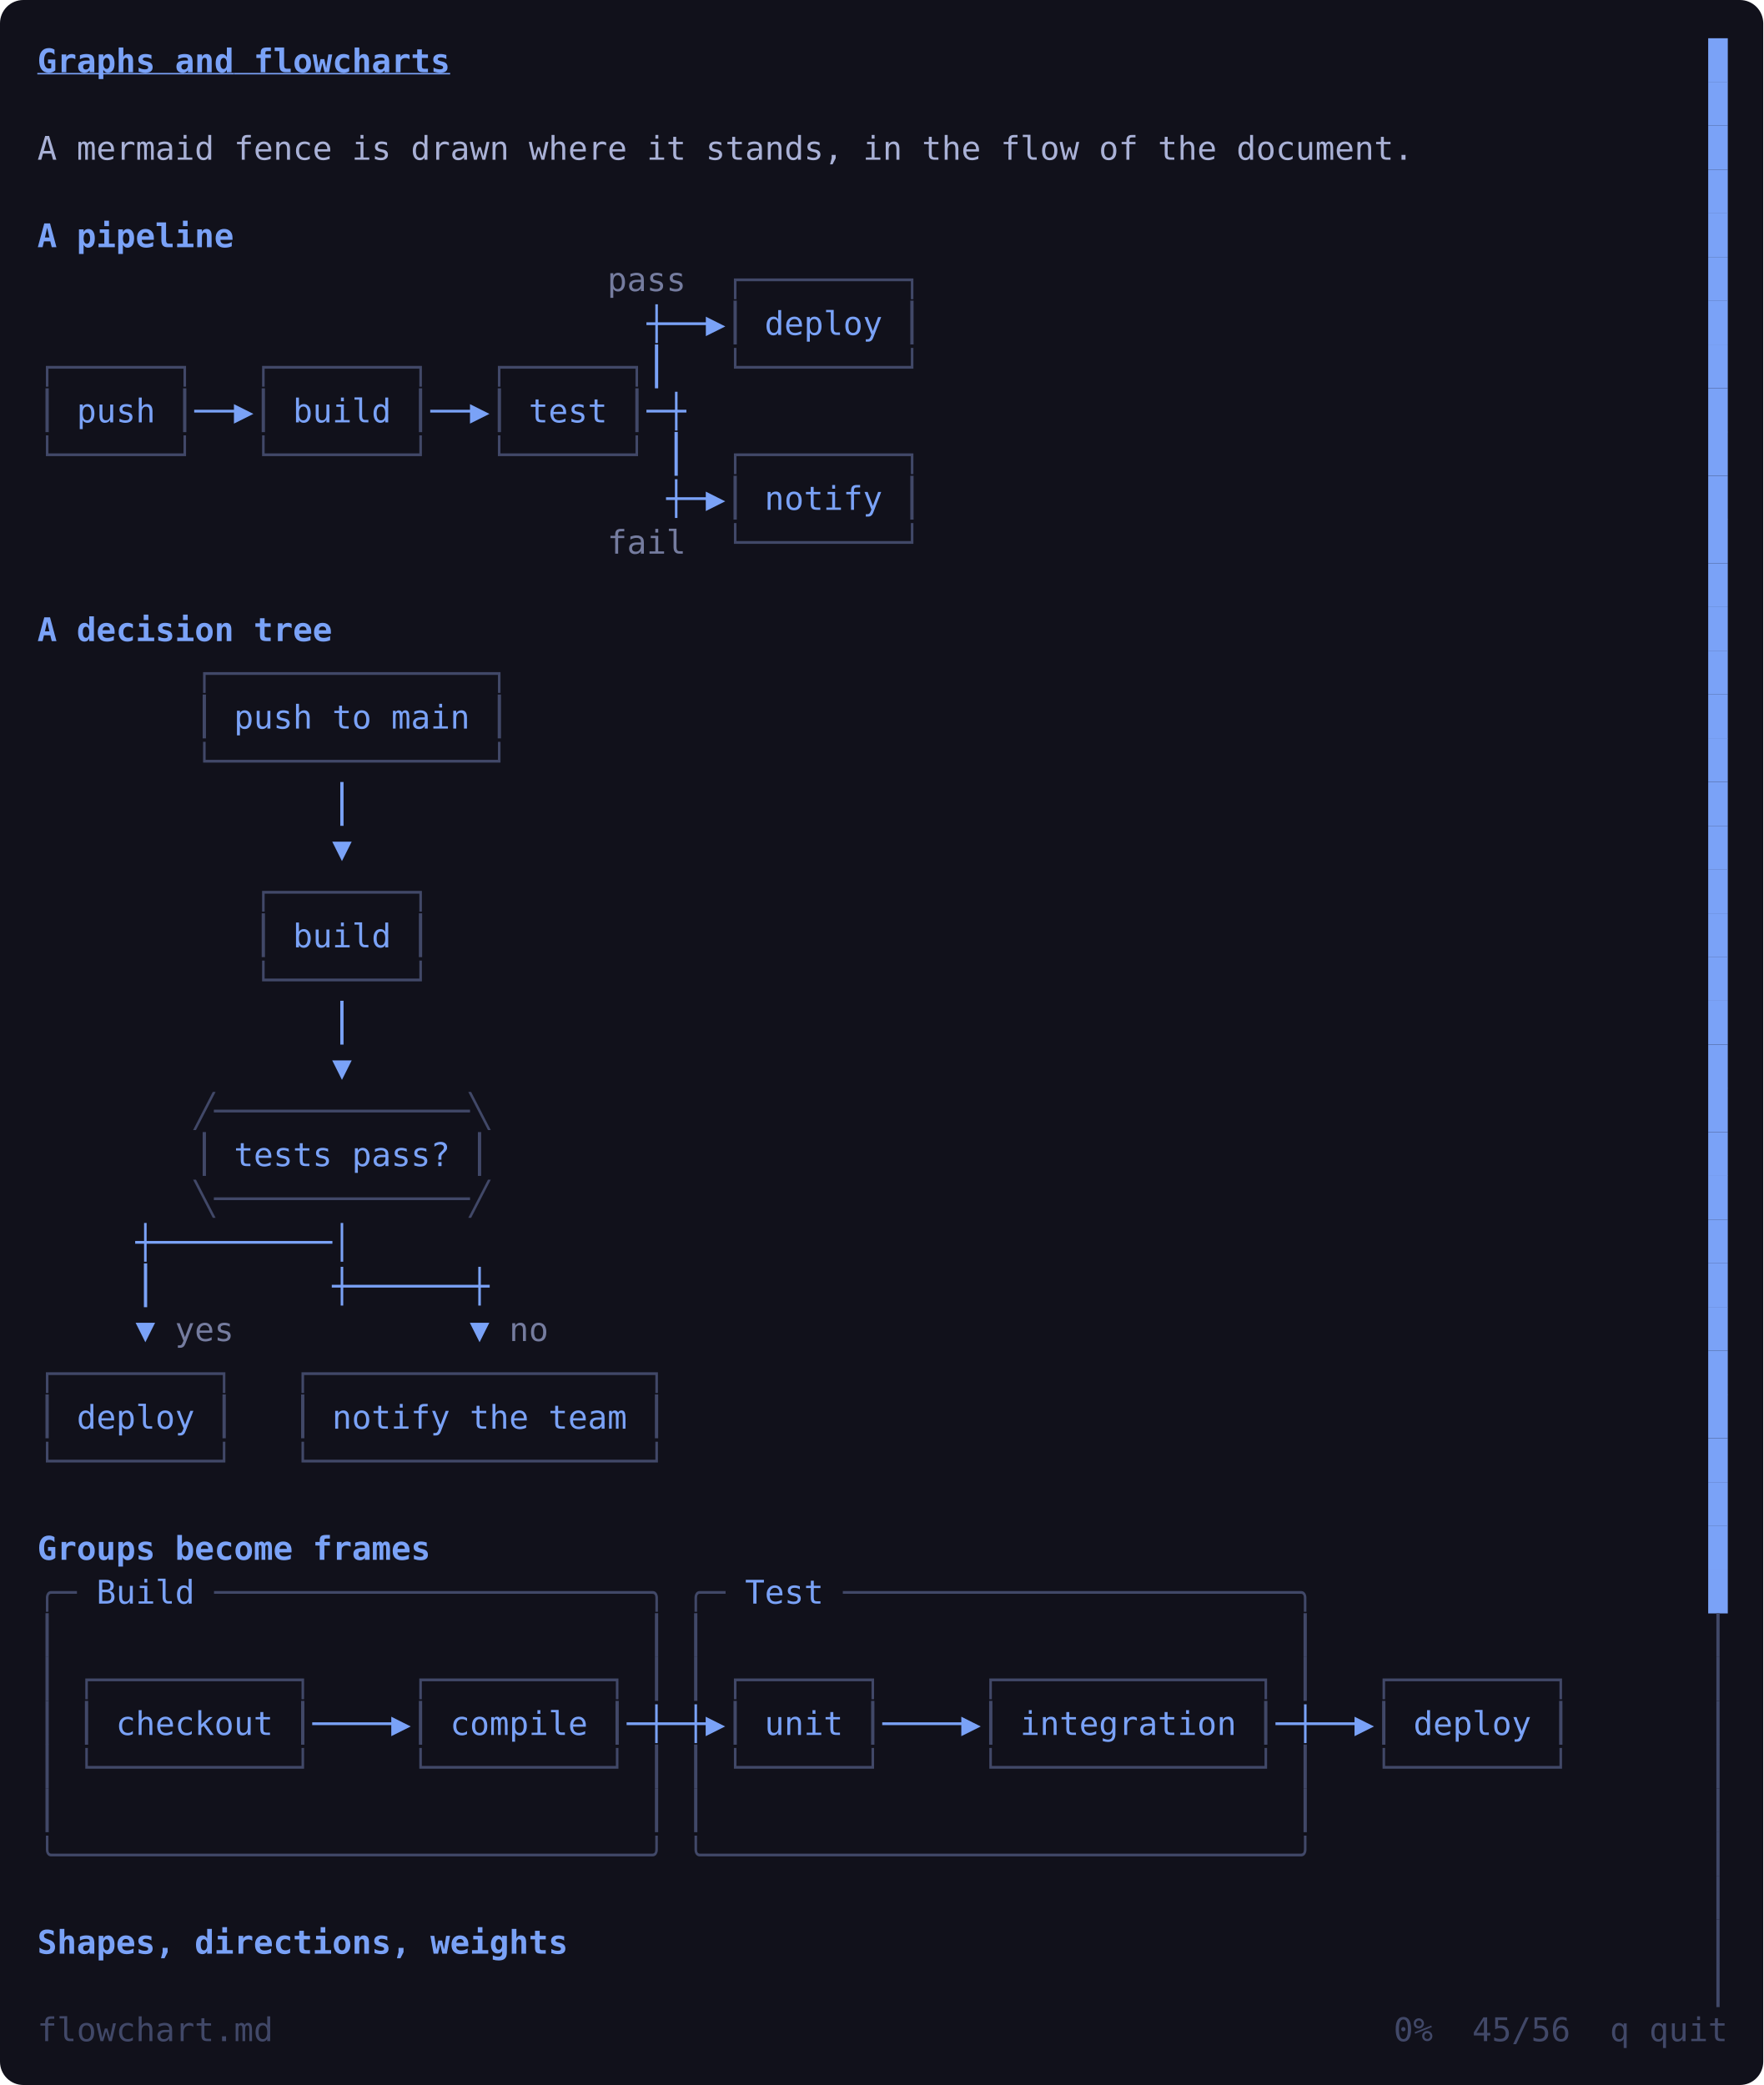
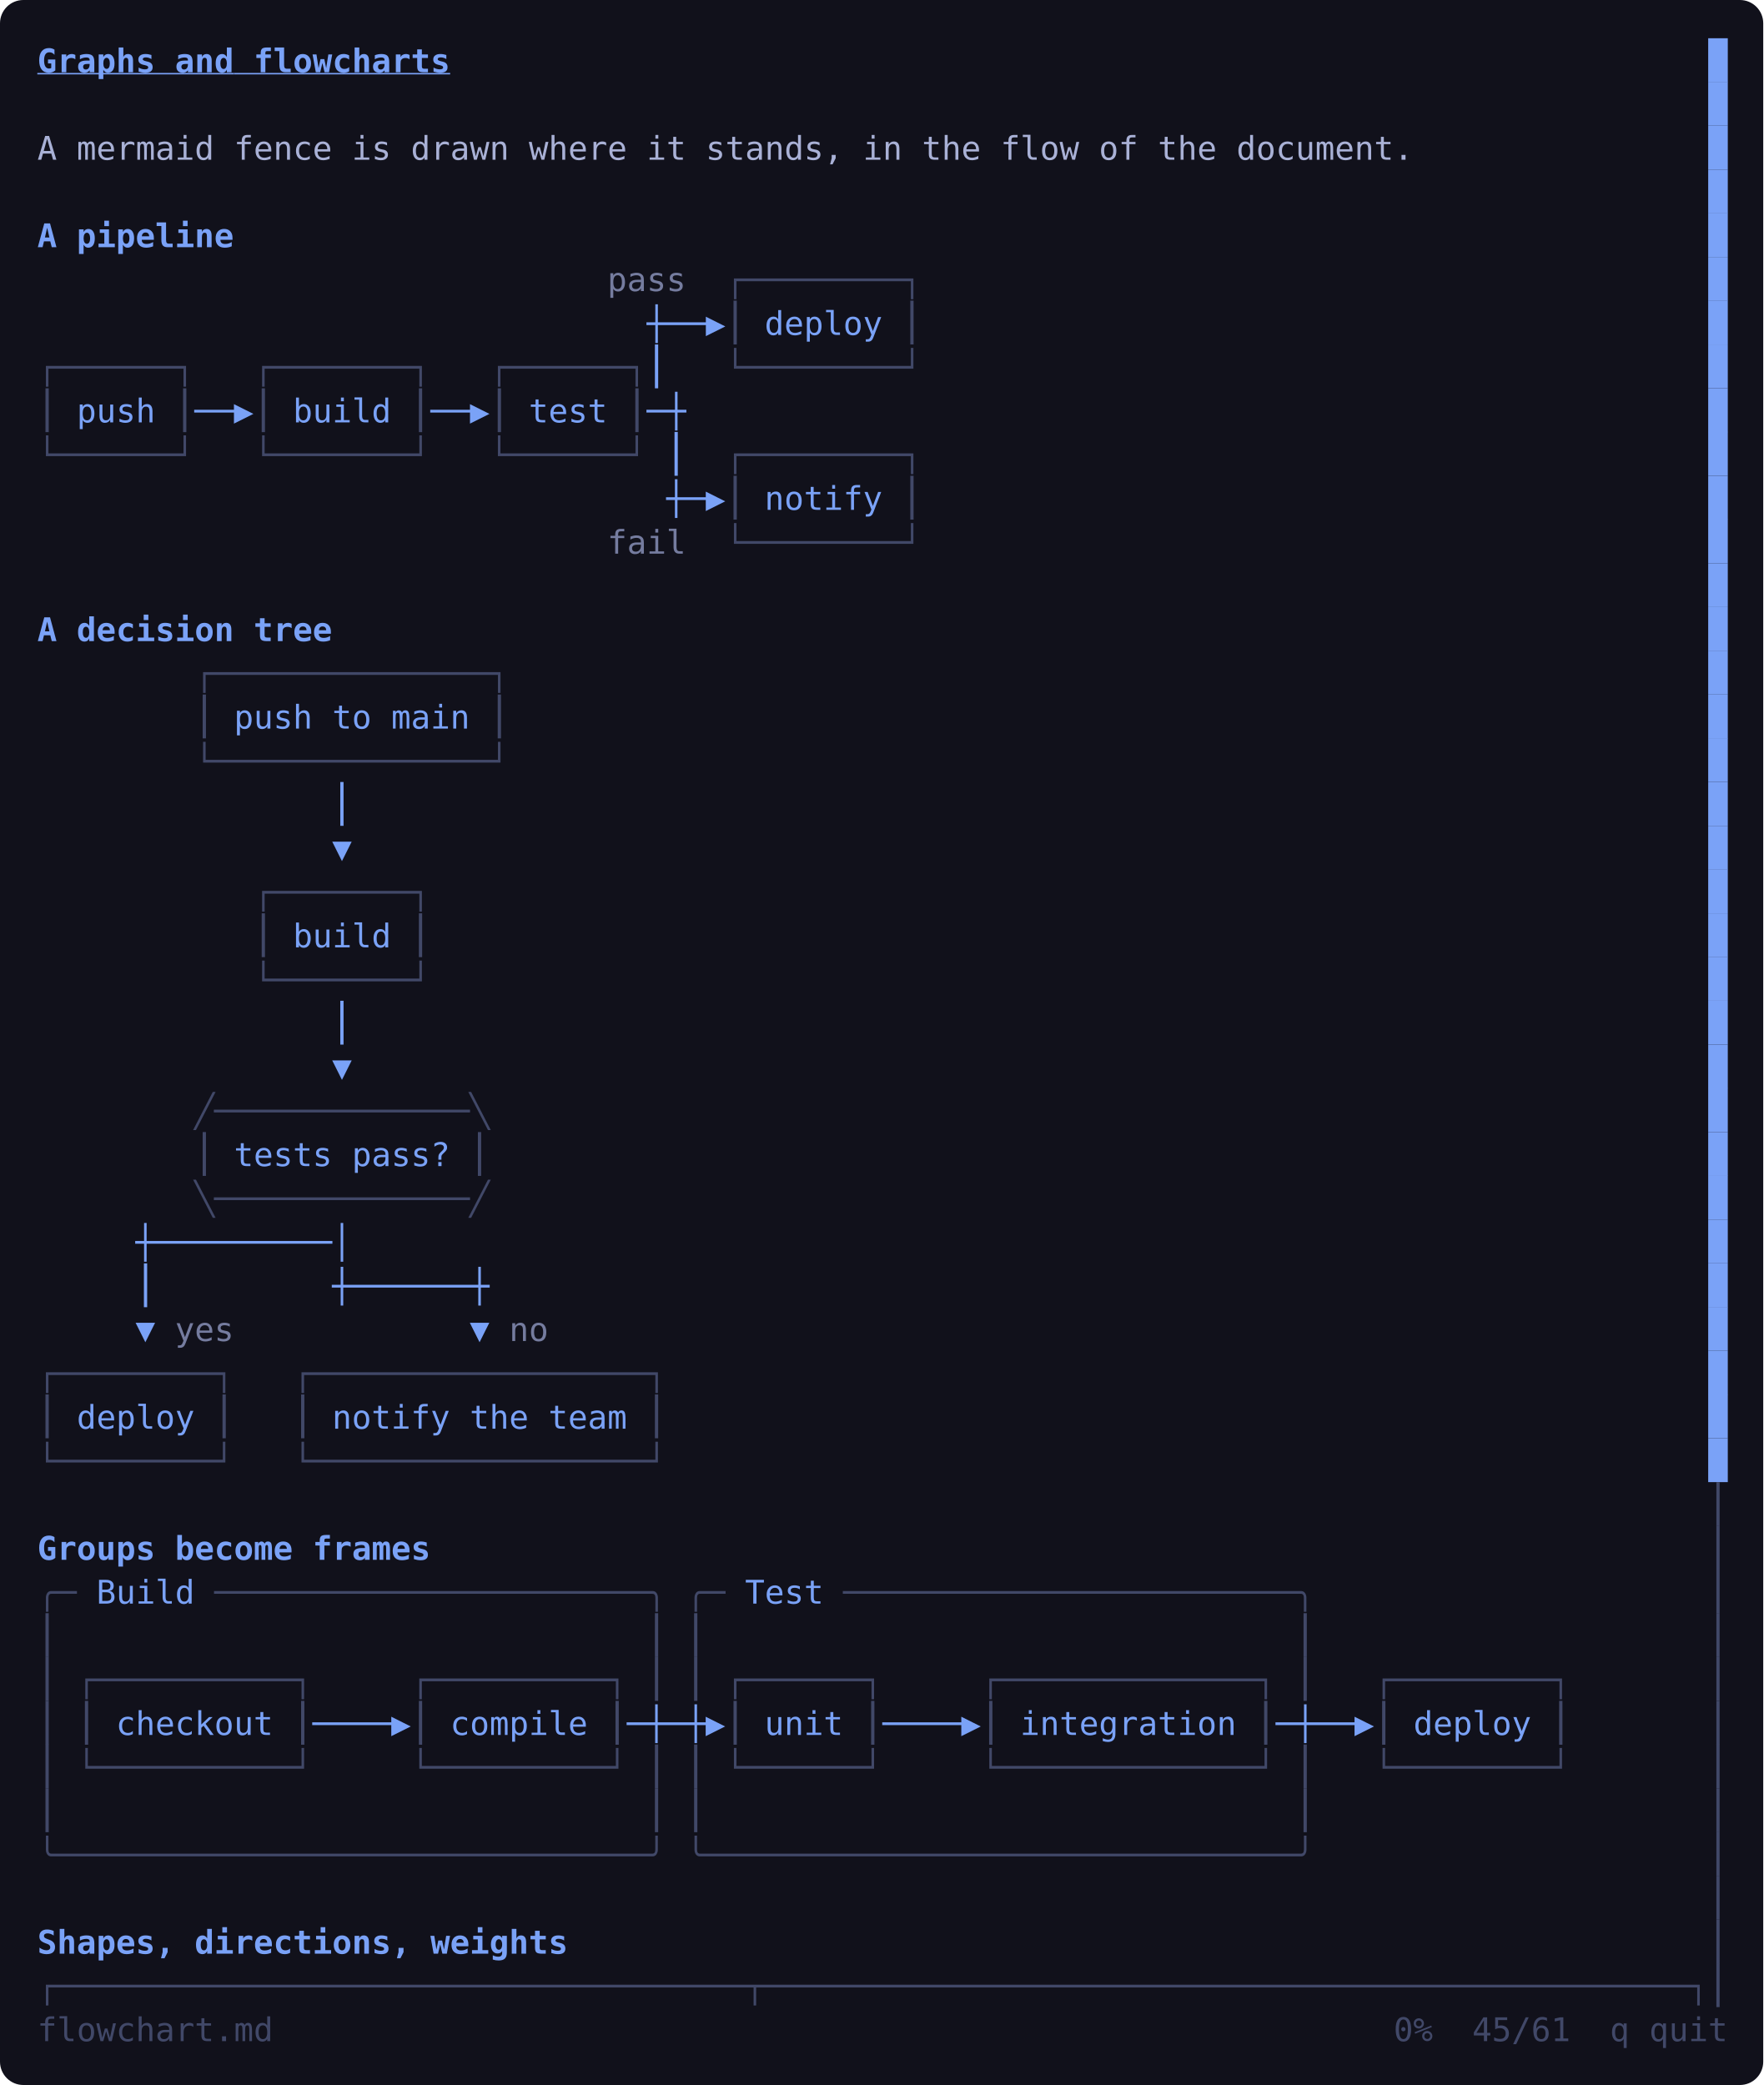
<svg xmlns="http://www.w3.org/2000/svg" width="756" height="894" viewBox="0 0 756 894" font-family="ui-monospace,SFMono-Regular,Menlo,Consolas,monospace" font-size="14" fill="#cdd6f4">
  <rect width="756" height="894" rx="10" fill="#11111b" />
  <text x="16.0" y="31.0" textLength="84.3" lengthAdjust="spacingAndGlyphs" xml:space="preserve" fill="#7aa2f7" font-weight="600" text-decoration="underline">Graphs and</text>
  <text x="100.3" y="31.0" textLength="92.7" lengthAdjust="spacingAndGlyphs" xml:space="preserve" fill="#7aa2f7" font-weight="600" text-decoration="underline"> flowcharts</text>
  <text x="193.0" y="31.0" textLength="539.4" lengthAdjust="spacingAndGlyphs" xml:space="preserve">                                                                </text>
  <rect x="732.4" y="16.4" width="8.4" height="18.8" fill="#7aa2f7" />
  <text x="16.0" y="49.8" textLength="716.4" lengthAdjust="spacingAndGlyphs" xml:space="preserve">                                                                                     </text>
  <rect x="732.4" y="35.1" width="8.4" height="18.8" fill="#7aa2f7" />
  <text x="16.0" y="68.5" textLength="505.7" lengthAdjust="spacingAndGlyphs" xml:space="preserve" fill="#a9b1d6">A mermaid fence is drawn where it stands, in the flow of the</text>
  <text x="521.7" y="68.5" textLength="84.3" lengthAdjust="spacingAndGlyphs" xml:space="preserve" fill="#a9b1d6"> document.</text>
  <text x="606.0" y="68.5" textLength="126.4" lengthAdjust="spacingAndGlyphs" xml:space="preserve">               </text>
  <rect x="732.4" y="53.9" width="8.4" height="18.8" fill="#7aa2f7" />
  <text x="16.0" y="87.3" textLength="716.4" lengthAdjust="spacingAndGlyphs" xml:space="preserve">                                                                                     </text>
  <rect x="732.4" y="72.7" width="8.4" height="18.8" fill="#7aa2f7" />
  <text x="16.0" y="106.0" textLength="8.4" lengthAdjust="spacingAndGlyphs" xml:space="preserve" fill="#7aa2f7" font-weight="600">A</text>
  <text x="24.4" y="106.0" textLength="75.9" lengthAdjust="spacingAndGlyphs" xml:space="preserve" fill="#7aa2f7" font-weight="600"> pipeline</text>
  <text x="100.3" y="106.0" textLength="632.1" lengthAdjust="spacingAndGlyphs" xml:space="preserve">                                                                           </text>
  <rect x="732.4" y="91.4" width="8.4" height="18.8" fill="#7aa2f7" />
  <text x="16.0" y="124.8" textLength="244.4" lengthAdjust="spacingAndGlyphs" xml:space="preserve">                             </text>
  <text x="260.4" y="124.8" textLength="33.7" lengthAdjust="spacingAndGlyphs" xml:space="preserve" fill="#757c9f">pass</text>
  <text x="294.1" y="124.8" textLength="16.9" lengthAdjust="spacingAndGlyphs" xml:space="preserve">  </text>
  <text x="311.0" y="124.8" textLength="84.3" lengthAdjust="spacingAndGlyphs" xml:space="preserve" fill="#414868">┌────────┐</text>
  <text x="395.3" y="124.8" textLength="337.1" lengthAdjust="spacingAndGlyphs" xml:space="preserve">                                        </text>
  <rect x="732.4" y="110.2" width="8.4" height="18.8" fill="#7aa2f7" />
  <text x="16.0" y="143.6" textLength="261.3" lengthAdjust="spacingAndGlyphs" xml:space="preserve">                               </text>
  <text x="277.3" y="143.6" textLength="33.7" lengthAdjust="spacingAndGlyphs" xml:space="preserve" fill="#7aa2f7">┼──▶</text>
  <rect x="314.5" y="128.9" width="1.4" height="18.8" fill="#414868" />
  <text x="319.4" y="143.6" textLength="8.4" lengthAdjust="spacingAndGlyphs" xml:space="preserve"> </text>
  <text x="327.8" y="143.6" textLength="50.6" lengthAdjust="spacingAndGlyphs" xml:space="preserve" fill="#7aa2f7">deploy</text>
  <text x="378.4" y="143.6" textLength="8.4" lengthAdjust="spacingAndGlyphs" xml:space="preserve"> </text>
  <rect x="390.3" y="128.9" width="1.4" height="18.8" fill="#414868" />
  <text x="395.3" y="143.6" textLength="337.1" lengthAdjust="spacingAndGlyphs" xml:space="preserve">                                        </text>
  <rect x="732.4" y="128.9" width="8.4" height="18.8" fill="#7aa2f7" />
  <text x="16.0" y="162.3" textLength="67.4" lengthAdjust="spacingAndGlyphs" xml:space="preserve" fill="#414868">┌──────┐</text>
  <text x="83.4" y="162.3" textLength="25.3" lengthAdjust="spacingAndGlyphs" xml:space="preserve">   </text>
  <text x="108.7" y="162.3" textLength="75.9" lengthAdjust="spacingAndGlyphs" xml:space="preserve" fill="#414868">┌───────┐</text>
  <text x="184.6" y="162.3" textLength="25.3" lengthAdjust="spacingAndGlyphs" xml:space="preserve">   </text>
  <text x="209.8" y="162.3" textLength="67.4" lengthAdjust="spacingAndGlyphs" xml:space="preserve" fill="#414868">┌──────┐</text>
  <rect x="280.8" y="147.7" width="1.4" height="18.8" fill="#7aa2f7" />
  <text x="285.7" y="162.3" textLength="25.3" lengthAdjust="spacingAndGlyphs" xml:space="preserve">   </text>
  <text x="311.0" y="162.3" textLength="84.3" lengthAdjust="spacingAndGlyphs" xml:space="preserve" fill="#414868">└────────┘</text>
  <text x="395.3" y="162.3" textLength="337.1" lengthAdjust="spacingAndGlyphs" xml:space="preserve">                                        </text>
  <rect x="732.4" y="147.7" width="8.4" height="18.8" fill="#7aa2f7" />
  <rect x="19.5" y="166.5" width="1.4" height="18.8" fill="#414868" />
  <text x="24.4" y="181.1" textLength="8.4" lengthAdjust="spacingAndGlyphs" xml:space="preserve"> </text>
  <text x="32.9" y="181.1" textLength="33.7" lengthAdjust="spacingAndGlyphs" xml:space="preserve" fill="#7aa2f7">push</text>
  <text x="66.6" y="181.1" textLength="8.4" lengthAdjust="spacingAndGlyphs" xml:space="preserve"> </text>
  <rect x="78.5" y="166.5" width="1.4" height="18.8" fill="#414868" />
  <text x="83.4" y="181.1" textLength="25.3" lengthAdjust="spacingAndGlyphs" xml:space="preserve" fill="#7aa2f7">──▶</text>
  <rect x="112.2" y="166.5" width="1.4" height="18.8" fill="#414868" />
  <text x="117.1" y="181.1" textLength="8.4" lengthAdjust="spacingAndGlyphs" xml:space="preserve"> </text>
  <text x="125.6" y="181.1" textLength="42.1" lengthAdjust="spacingAndGlyphs" xml:space="preserve" fill="#7aa2f7">build</text>
  <text x="167.7" y="181.1" textLength="8.4" lengthAdjust="spacingAndGlyphs" xml:space="preserve"> </text>
  <rect x="179.6" y="166.5" width="1.4" height="18.8" fill="#414868" />
  <text x="184.6" y="181.1" textLength="25.3" lengthAdjust="spacingAndGlyphs" xml:space="preserve" fill="#7aa2f7">──▶</text>
  <rect x="213.4" y="166.5" width="1.4" height="18.8" fill="#414868" />
  <text x="218.3" y="181.1" textLength="8.4" lengthAdjust="spacingAndGlyphs" xml:space="preserve"> </text>
  <text x="226.7" y="181.1" textLength="33.7" lengthAdjust="spacingAndGlyphs" xml:space="preserve" fill="#7aa2f7">test</text>
  <text x="260.4" y="181.1" textLength="8.4" lengthAdjust="spacingAndGlyphs" xml:space="preserve"> </text>
  <rect x="272.4" y="166.5" width="1.4" height="18.8" fill="#414868" />
  <text x="277.3" y="181.1" textLength="16.9" lengthAdjust="spacingAndGlyphs" xml:space="preserve" fill="#7aa2f7">─┼</text>
  <text x="294.1" y="181.1" textLength="438.3" lengthAdjust="spacingAndGlyphs" xml:space="preserve">                                                    </text>
  <rect x="732.4" y="166.5" width="8.4" height="18.8" fill="#7aa2f7" />
  <text x="16.0" y="199.8" textLength="67.4" lengthAdjust="spacingAndGlyphs" xml:space="preserve" fill="#414868">└──────┘</text>
  <text x="83.4" y="199.8" textLength="25.3" lengthAdjust="spacingAndGlyphs" xml:space="preserve">   </text>
  <text x="108.7" y="199.8" textLength="75.9" lengthAdjust="spacingAndGlyphs" xml:space="preserve" fill="#414868">└───────┘</text>
  <text x="184.6" y="199.8" textLength="25.3" lengthAdjust="spacingAndGlyphs" xml:space="preserve">   </text>
  <text x="209.8" y="199.8" textLength="67.4" lengthAdjust="spacingAndGlyphs" xml:space="preserve" fill="#414868">└──────┘</text>
  <text x="277.3" y="199.8" textLength="8.4" lengthAdjust="spacingAndGlyphs" xml:space="preserve"> </text>
  <rect x="289.2" y="185.2" width="1.4" height="18.8" fill="#7aa2f7" />
  <text x="294.1" y="199.8" textLength="16.9" lengthAdjust="spacingAndGlyphs" xml:space="preserve">  </text>
  <text x="311.0" y="199.8" textLength="84.3" lengthAdjust="spacingAndGlyphs" xml:space="preserve" fill="#414868">┌────────┐</text>
  <text x="395.3" y="199.8" textLength="337.1" lengthAdjust="spacingAndGlyphs" xml:space="preserve">                                        </text>
  <rect x="732.4" y="185.2" width="8.4" height="18.8" fill="#7aa2f7" />
  <text x="16.0" y="218.6" textLength="269.7" lengthAdjust="spacingAndGlyphs" xml:space="preserve">                                </text>
  <text x="285.7" y="218.6" textLength="25.3" lengthAdjust="spacingAndGlyphs" xml:space="preserve" fill="#7aa2f7">┼─▶</text>
  <rect x="314.5" y="204.0" width="1.4" height="18.8" fill="#414868" />
  <text x="319.4" y="218.6" textLength="8.4" lengthAdjust="spacingAndGlyphs" xml:space="preserve"> </text>
  <text x="327.8" y="218.6" textLength="50.6" lengthAdjust="spacingAndGlyphs" xml:space="preserve" fill="#7aa2f7">notify</text>
  <text x="378.4" y="218.6" textLength="8.4" lengthAdjust="spacingAndGlyphs" xml:space="preserve"> </text>
  <rect x="390.3" y="204.0" width="1.4" height="18.8" fill="#414868" />
  <text x="395.3" y="218.6" textLength="337.1" lengthAdjust="spacingAndGlyphs" xml:space="preserve">                                        </text>
  <rect x="732.4" y="204.0" width="8.4" height="18.8" fill="#7aa2f7" />
  <text x="16.0" y="237.4" textLength="244.4" lengthAdjust="spacingAndGlyphs" xml:space="preserve">                             </text>
  <text x="260.4" y="237.4" textLength="33.7" lengthAdjust="spacingAndGlyphs" xml:space="preserve" fill="#757c9f">fail</text>
  <text x="294.1" y="237.4" textLength="16.9" lengthAdjust="spacingAndGlyphs" xml:space="preserve">  </text>
  <text x="311.0" y="237.4" textLength="84.3" lengthAdjust="spacingAndGlyphs" xml:space="preserve" fill="#414868">└────────┘</text>
  <text x="395.3" y="237.4" textLength="337.1" lengthAdjust="spacingAndGlyphs" xml:space="preserve">                                        </text>
  <rect x="732.4" y="222.7" width="8.4" height="18.8" fill="#7aa2f7" />
  <text x="16.0" y="256.1" textLength="716.4" lengthAdjust="spacingAndGlyphs" xml:space="preserve">                                                                                     </text>
  <rect x="732.4" y="241.5" width="8.4" height="18.8" fill="#7aa2f7" />
  <text x="16.0" y="274.9" textLength="84.3" lengthAdjust="spacingAndGlyphs" xml:space="preserve" fill="#7aa2f7" font-weight="600">A decision</text>
  <text x="100.3" y="274.9" textLength="42.1" lengthAdjust="spacingAndGlyphs" xml:space="preserve" fill="#7aa2f7" font-weight="600"> tree</text>
  <text x="142.4" y="274.9" textLength="590.0" lengthAdjust="spacingAndGlyphs" xml:space="preserve">                                                                      </text>
  <rect x="732.4" y="260.3" width="8.4" height="18.8" fill="#7aa2f7" />
  <text x="16.0" y="293.6" textLength="67.4" lengthAdjust="spacingAndGlyphs" xml:space="preserve">        </text>
  <text x="83.4" y="293.6" textLength="134.8" lengthAdjust="spacingAndGlyphs" xml:space="preserve" fill="#414868">┌──────────────┐</text>
  <text x="218.3" y="293.6" textLength="514.1" lengthAdjust="spacingAndGlyphs" xml:space="preserve">                                                             </text>
  <rect x="732.4" y="279.0" width="8.4" height="18.8" fill="#7aa2f7" />
  <text x="16.0" y="312.4" textLength="67.4" lengthAdjust="spacingAndGlyphs" xml:space="preserve">        </text>
  <rect x="86.9" y="297.8" width="1.4" height="18.8" fill="#414868" />
  <text x="91.9" y="312.4" textLength="8.4" lengthAdjust="spacingAndGlyphs" xml:space="preserve"> </text>
  <text x="100.3" y="312.4" textLength="101.1" lengthAdjust="spacingAndGlyphs" xml:space="preserve" fill="#7aa2f7">push to main</text>
  <text x="201.4" y="312.4" textLength="8.4" lengthAdjust="spacingAndGlyphs" xml:space="preserve"> </text>
  <rect x="213.4" y="297.8" width="1.4" height="18.8" fill="#414868" />
  <text x="218.3" y="312.4" textLength="514.1" lengthAdjust="spacingAndGlyphs" xml:space="preserve">                                                             </text>
  <rect x="732.4" y="297.8" width="8.4" height="18.8" fill="#7aa2f7" />
  <text x="16.0" y="331.2" textLength="67.4" lengthAdjust="spacingAndGlyphs" xml:space="preserve">        </text>
  <text x="83.4" y="331.2" textLength="134.8" lengthAdjust="spacingAndGlyphs" xml:space="preserve" fill="#414868">└──────────────┘</text>
  <text x="218.3" y="331.2" textLength="514.1" lengthAdjust="spacingAndGlyphs" xml:space="preserve">                                                             </text>
  <rect x="732.4" y="316.5" width="8.4" height="18.8" fill="#7aa2f7" />
  <text x="16.0" y="349.9" textLength="126.4" lengthAdjust="spacingAndGlyphs" xml:space="preserve">               </text>
  <rect x="145.9" y="335.3" width="1.4" height="18.8" fill="#7aa2f7" />
  <text x="150.8" y="349.9" textLength="581.5" lengthAdjust="spacingAndGlyphs" xml:space="preserve">                                                                     </text>
  <rect x="732.4" y="335.3" width="8.4" height="18.8" fill="#7aa2f7" />
  <text x="16.0" y="368.7" textLength="126.4" lengthAdjust="spacingAndGlyphs" xml:space="preserve">               </text>
  <text x="142.4" y="368.7" textLength="8.4" lengthAdjust="spacingAndGlyphs" xml:space="preserve" fill="#7aa2f7">▼</text>
  <text x="150.8" y="368.7" textLength="581.5" lengthAdjust="spacingAndGlyphs" xml:space="preserve">                                                                     </text>
  <rect x="732.4" y="354.1" width="8.4" height="18.8" fill="#7aa2f7" />
  <text x="16.0" y="387.4" textLength="92.7" lengthAdjust="spacingAndGlyphs" xml:space="preserve">           </text>
  <text x="108.7" y="387.4" textLength="75.9" lengthAdjust="spacingAndGlyphs" xml:space="preserve" fill="#414868">┌───────┐</text>
  <text x="184.6" y="387.4" textLength="547.8" lengthAdjust="spacingAndGlyphs" xml:space="preserve">                                                                 </text>
  <rect x="732.4" y="372.8" width="8.4" height="18.8" fill="#7aa2f7" />
  <text x="16.0" y="406.2" textLength="92.7" lengthAdjust="spacingAndGlyphs" xml:space="preserve">           </text>
  <rect x="112.2" y="391.6" width="1.4" height="18.8" fill="#414868" />
  <text x="117.1" y="406.2" textLength="8.4" lengthAdjust="spacingAndGlyphs" xml:space="preserve"> </text>
  <text x="125.6" y="406.2" textLength="42.1" lengthAdjust="spacingAndGlyphs" xml:space="preserve" fill="#7aa2f7">build</text>
  <text x="167.7" y="406.2" textLength="8.4" lengthAdjust="spacingAndGlyphs" xml:space="preserve"> </text>
  <rect x="179.6" y="391.6" width="1.4" height="18.8" fill="#414868" />
  <text x="184.6" y="406.2" textLength="547.8" lengthAdjust="spacingAndGlyphs" xml:space="preserve">                                                                 </text>
  <rect x="732.4" y="391.6" width="8.4" height="18.8" fill="#7aa2f7" />
  <text x="16.0" y="425.0" textLength="92.7" lengthAdjust="spacingAndGlyphs" xml:space="preserve">           </text>
  <text x="108.7" y="425.0" textLength="75.9" lengthAdjust="spacingAndGlyphs" xml:space="preserve" fill="#414868">└───────┘</text>
  <text x="184.6" y="425.0" textLength="547.8" lengthAdjust="spacingAndGlyphs" xml:space="preserve">                                                                 </text>
  <rect x="732.4" y="410.3" width="8.4" height="18.8" fill="#7aa2f7" />
  <text x="16.0" y="443.7" textLength="126.4" lengthAdjust="spacingAndGlyphs" xml:space="preserve">               </text>
  <rect x="145.9" y="429.1" width="1.4" height="18.8" fill="#7aa2f7" />
  <text x="150.8" y="443.7" textLength="581.5" lengthAdjust="spacingAndGlyphs" xml:space="preserve">                                                                     </text>
  <rect x="732.4" y="429.1" width="8.4" height="18.8" fill="#7aa2f7" />
  <text x="16.0" y="462.5" textLength="126.4" lengthAdjust="spacingAndGlyphs" xml:space="preserve">               </text>
  <text x="142.4" y="462.5" textLength="8.4" lengthAdjust="spacingAndGlyphs" xml:space="preserve" fill="#7aa2f7">▼</text>
  <text x="150.8" y="462.5" textLength="581.5" lengthAdjust="spacingAndGlyphs" xml:space="preserve">                                                                     </text>
  <rect x="732.4" y="447.9" width="8.4" height="18.8" fill="#7aa2f7" />
  <text x="16.0" y="481.2" textLength="67.4" lengthAdjust="spacingAndGlyphs" xml:space="preserve">        </text>
  <text x="83.4" y="481.2" textLength="126.4" lengthAdjust="spacingAndGlyphs" xml:space="preserve" fill="#414868">╱─────────────╲</text>
  <text x="209.8" y="481.2" textLength="522.5" lengthAdjust="spacingAndGlyphs" xml:space="preserve">                                                              </text>
  <rect x="732.4" y="466.6" width="8.4" height="18.8" fill="#7aa2f7" />
  <text x="16.0" y="500.0" textLength="67.4" lengthAdjust="spacingAndGlyphs" xml:space="preserve">        </text>
  <rect x="86.9" y="485.4" width="1.4" height="18.8" fill="#414868" />
  <text x="91.9" y="500.0" textLength="8.4" lengthAdjust="spacingAndGlyphs" xml:space="preserve"> </text>
  <text x="100.3" y="500.0" textLength="92.7" lengthAdjust="spacingAndGlyphs" xml:space="preserve" fill="#7aa2f7">tests pass?</text>
  <text x="193.0" y="500.0" textLength="8.4" lengthAdjust="spacingAndGlyphs" xml:space="preserve"> </text>
  <rect x="204.9" y="485.4" width="1.4" height="18.8" fill="#414868" />
  <text x="209.8" y="500.0" textLength="522.5" lengthAdjust="spacingAndGlyphs" xml:space="preserve">                                                              </text>
  <rect x="732.4" y="485.4" width="8.4" height="18.8" fill="#7aa2f7" />
  <text x="16.0" y="518.8" textLength="67.4" lengthAdjust="spacingAndGlyphs" xml:space="preserve">        </text>
  <text x="83.4" y="518.8" textLength="126.4" lengthAdjust="spacingAndGlyphs" xml:space="preserve" fill="#414868">╲─────────────╱</text>
  <text x="209.8" y="518.8" textLength="522.5" lengthAdjust="spacingAndGlyphs" xml:space="preserve">                                                              </text>
  <rect x="732.4" y="504.1" width="8.4" height="18.8" fill="#7aa2f7" />
  <text x="16.0" y="537.5" textLength="42.1" lengthAdjust="spacingAndGlyphs" xml:space="preserve">     </text>
  <text x="58.1" y="537.5" textLength="92.7" lengthAdjust="spacingAndGlyphs" xml:space="preserve" fill="#7aa2f7">┼─────────│</text>
  <text x="150.8" y="537.5" textLength="581.5" lengthAdjust="spacingAndGlyphs" xml:space="preserve">                                                                     </text>
  <rect x="732.4" y="522.9" width="8.4" height="18.8" fill="#7aa2f7" />
  <text x="16.0" y="556.3" textLength="42.1" lengthAdjust="spacingAndGlyphs" xml:space="preserve">     </text>
  <rect x="61.7" y="541.7" width="1.4" height="18.8" fill="#7aa2f7" />
  <text x="66.6" y="556.3" textLength="75.9" lengthAdjust="spacingAndGlyphs" xml:space="preserve">         </text>
  <text x="142.4" y="556.3" textLength="67.4" lengthAdjust="spacingAndGlyphs" xml:space="preserve" fill="#7aa2f7">┼──────┼</text>
  <text x="209.8" y="556.3" textLength="522.5" lengthAdjust="spacingAndGlyphs" xml:space="preserve">                                                              </text>
  <rect x="732.4" y="541.7" width="8.4" height="18.8" fill="#7aa2f7" />
  <text x="16.0" y="575.0" textLength="42.1" lengthAdjust="spacingAndGlyphs" xml:space="preserve">     </text>
  <text x="58.1" y="575.0" textLength="8.4" lengthAdjust="spacingAndGlyphs" xml:space="preserve" fill="#7aa2f7">▼</text>
  <text x="66.6" y="575.0" textLength="8.4" lengthAdjust="spacingAndGlyphs" xml:space="preserve"> </text>
  <text x="75.0" y="575.0" textLength="25.3" lengthAdjust="spacingAndGlyphs" xml:space="preserve" fill="#757c9f">yes</text>
  <text x="100.3" y="575.0" textLength="101.1" lengthAdjust="spacingAndGlyphs" xml:space="preserve">            </text>
  <text x="201.4" y="575.0" textLength="8.4" lengthAdjust="spacingAndGlyphs" xml:space="preserve" fill="#7aa2f7">▼</text>
  <text x="209.8" y="575.0" textLength="8.4" lengthAdjust="spacingAndGlyphs" xml:space="preserve"> </text>
  <text x="218.3" y="575.0" textLength="16.9" lengthAdjust="spacingAndGlyphs" xml:space="preserve" fill="#757c9f">no</text>
  <text x="235.1" y="575.0" textLength="497.3" lengthAdjust="spacingAndGlyphs" xml:space="preserve">                                                           </text>
  <rect x="732.4" y="560.4" width="8.4" height="18.8" fill="#7aa2f7" />
  <text x="16.0" y="593.8" textLength="84.3" lengthAdjust="spacingAndGlyphs" xml:space="preserve" fill="#414868">┌────────┐</text>
  <text x="100.3" y="593.8" textLength="25.3" lengthAdjust="spacingAndGlyphs" xml:space="preserve">   </text>
  <text x="125.6" y="593.8" textLength="160.1" lengthAdjust="spacingAndGlyphs" xml:space="preserve" fill="#414868">┌─────────────────┐</text>
  <text x="285.7" y="593.8" textLength="446.7" lengthAdjust="spacingAndGlyphs" xml:space="preserve">                                                     </text>
  <rect x="732.4" y="579.2" width="8.4" height="18.8" fill="#7aa2f7" />
  <rect x="19.5" y="597.9" width="1.4" height="18.8" fill="#414868" />
  <text x="24.4" y="612.6" textLength="8.4" lengthAdjust="spacingAndGlyphs" xml:space="preserve"> </text>
  <text x="32.9" y="612.6" textLength="50.6" lengthAdjust="spacingAndGlyphs" xml:space="preserve" fill="#7aa2f7">deploy</text>
  <text x="83.4" y="612.6" textLength="8.4" lengthAdjust="spacingAndGlyphs" xml:space="preserve"> </text>
  <rect x="95.4" y="597.9" width="1.4" height="18.8" fill="#414868" />
  <text x="100.3" y="612.6" textLength="25.3" lengthAdjust="spacingAndGlyphs" xml:space="preserve">   </text>
  <rect x="129.1" y="597.9" width="1.4" height="18.8" fill="#414868" />
  <text x="134.0" y="612.6" textLength="8.4" lengthAdjust="spacingAndGlyphs" xml:space="preserve"> </text>
  <text x="142.4" y="612.6" textLength="126.4" lengthAdjust="spacingAndGlyphs" xml:space="preserve" fill="#7aa2f7">notify the team</text>
  <text x="268.8" y="612.6" textLength="8.4" lengthAdjust="spacingAndGlyphs" xml:space="preserve"> </text>
  <rect x="280.8" y="597.9" width="1.4" height="18.8" fill="#414868" />
  <text x="285.7" y="612.6" textLength="446.7" lengthAdjust="spacingAndGlyphs" xml:space="preserve">                                                     </text>
  <rect x="732.4" y="597.9" width="8.4" height="18.8" fill="#7aa2f7" />
  <text x="16.0" y="631.3" textLength="84.3" lengthAdjust="spacingAndGlyphs" xml:space="preserve" fill="#414868">└────────┘</text>
  <text x="100.3" y="631.3" textLength="25.3" lengthAdjust="spacingAndGlyphs" xml:space="preserve">   </text>
  <text x="125.6" y="631.3" textLength="160.1" lengthAdjust="spacingAndGlyphs" xml:space="preserve" fill="#414868">└─────────────────┘</text>
  <text x="285.7" y="631.3" textLength="446.7" lengthAdjust="spacingAndGlyphs" xml:space="preserve">                                                     </text>
  <rect x="732.4" y="616.7" width="8.4" height="18.8" fill="#7aa2f7" />
  <text x="16.0" y="650.1" textLength="716.4" lengthAdjust="spacingAndGlyphs" xml:space="preserve">                                                                                     </text>
-   <rect x="732.4" y="635.5" width="8.4" height="18.8" fill="#7aa2f7" />
+   <rect x="735.9" y="635.5" width="1.4" height="18.8" fill="#414868" />
  <text x="16.0" y="668.8" textLength="109.6" lengthAdjust="spacingAndGlyphs" xml:space="preserve" fill="#7aa2f7" font-weight="600">Groups become</text>
  <text x="125.6" y="668.8" textLength="59.0" lengthAdjust="spacingAndGlyphs" xml:space="preserve" fill="#7aa2f7" font-weight="600"> frames</text>
  <text x="184.6" y="668.8" textLength="547.8" lengthAdjust="spacingAndGlyphs" xml:space="preserve">                                                                 </text>
-   <rect x="732.4" y="654.2" width="8.4" height="18.8" fill="#7aa2f7" />
+   <rect x="735.9" y="654.2" width="1.4" height="18.8" fill="#414868" />
  <text x="16.0" y="687.6" textLength="16.9" lengthAdjust="spacingAndGlyphs" xml:space="preserve" fill="#414868">╭─</text>
  <text x="32.9" y="687.6" textLength="59.0" lengthAdjust="spacingAndGlyphs" xml:space="preserve" fill="#7aa2f7"> Build </text>
  <text x="91.9" y="687.6" textLength="193.8" lengthAdjust="spacingAndGlyphs" xml:space="preserve" fill="#414868">──────────────────────╮</text>
  <text x="285.7" y="687.6" textLength="8.4" lengthAdjust="spacingAndGlyphs" xml:space="preserve"> </text>
  <text x="294.1" y="687.6" textLength="16.9" lengthAdjust="spacingAndGlyphs" xml:space="preserve" fill="#414868">╭─</text>
  <text x="311.0" y="687.6" textLength="50.6" lengthAdjust="spacingAndGlyphs" xml:space="preserve" fill="#7aa2f7"> Test </text>
  <text x="361.5" y="687.6" textLength="202.3" lengthAdjust="spacingAndGlyphs" xml:space="preserve" fill="#414868">───────────────────────╮</text>
  <text x="563.8" y="687.6" textLength="168.6" lengthAdjust="spacingAndGlyphs" xml:space="preserve">                    </text>
-   <rect x="732.4" y="673.0" width="8.4" height="18.8" fill="#7aa2f7" />
+   <rect x="735.9" y="673.0" width="1.4" height="18.8" fill="#414868" />
  <rect x="19.5" y="691.7" width="1.4" height="18.8" fill="#414868" />
  <text x="24.4" y="706.4" textLength="252.8" lengthAdjust="spacingAndGlyphs" xml:space="preserve">                              </text>
  <rect x="280.8" y="691.7" width="1.4" height="18.8" fill="#414868" />
  <text x="285.7" y="706.4" textLength="8.4" lengthAdjust="spacingAndGlyphs" xml:space="preserve"> </text>
  <rect x="297.6" y="691.7" width="1.4" height="18.8" fill="#414868" />
  <text x="302.6" y="706.4" textLength="252.8" lengthAdjust="spacingAndGlyphs" xml:space="preserve">                              </text>
  <rect x="558.9" y="691.7" width="1.4" height="18.8" fill="#414868" />
  <text x="563.8" y="706.4" textLength="168.6" lengthAdjust="spacingAndGlyphs" xml:space="preserve">                    </text>
  <rect x="735.9" y="691.7" width="1.4" height="18.8" fill="#414868" />
  <rect x="19.5" y="710.5" width="1.4" height="18.8" fill="#414868" />
  <text x="24.4" y="725.1" textLength="8.4" lengthAdjust="spacingAndGlyphs" xml:space="preserve"> </text>
  <text x="32.9" y="725.1" textLength="101.1" lengthAdjust="spacingAndGlyphs" xml:space="preserve" fill="#414868">┌──────────┐</text>
  <text x="134.0" y="725.1" textLength="42.1" lengthAdjust="spacingAndGlyphs" xml:space="preserve">     </text>
  <text x="176.1" y="725.1" textLength="92.7" lengthAdjust="spacingAndGlyphs" xml:space="preserve" fill="#414868">┌─────────┐</text>
  <text x="268.8" y="725.1" textLength="8.4" lengthAdjust="spacingAndGlyphs" xml:space="preserve"> </text>
  <rect x="280.8" y="710.5" width="1.4" height="18.8" fill="#414868" />
  <text x="285.7" y="725.1" textLength="8.4" lengthAdjust="spacingAndGlyphs" xml:space="preserve"> </text>
  <rect x="297.6" y="710.5" width="1.4" height="18.8" fill="#414868" />
  <text x="302.6" y="725.1" textLength="8.4" lengthAdjust="spacingAndGlyphs" xml:space="preserve"> </text>
  <text x="311.0" y="725.1" textLength="67.4" lengthAdjust="spacingAndGlyphs" xml:space="preserve" fill="#414868">┌──────┐</text>
  <text x="378.4" y="725.1" textLength="42.1" lengthAdjust="spacingAndGlyphs" xml:space="preserve">     </text>
  <text x="420.5" y="725.1" textLength="126.4" lengthAdjust="spacingAndGlyphs" xml:space="preserve" fill="#414868">┌─────────────┐</text>
  <text x="547.0" y="725.1" textLength="8.4" lengthAdjust="spacingAndGlyphs" xml:space="preserve"> </text>
  <rect x="558.9" y="710.5" width="1.4" height="18.8" fill="#414868" />
  <text x="563.8" y="725.1" textLength="25.3" lengthAdjust="spacingAndGlyphs" xml:space="preserve">   </text>
  <text x="589.1" y="725.1" textLength="84.3" lengthAdjust="spacingAndGlyphs" xml:space="preserve" fill="#414868">┌────────┐</text>
  <text x="673.4" y="725.1" textLength="59.0" lengthAdjust="spacingAndGlyphs" xml:space="preserve">       </text>
  <rect x="735.9" y="710.5" width="1.4" height="18.8" fill="#414868" />
  <rect x="19.5" y="729.3" width="1.4" height="18.8" fill="#414868" />
  <text x="24.4" y="743.9" textLength="8.4" lengthAdjust="spacingAndGlyphs" xml:space="preserve"> </text>
  <rect x="36.4" y="729.3" width="1.4" height="18.8" fill="#414868" />
  <text x="41.3" y="743.9" textLength="8.4" lengthAdjust="spacingAndGlyphs" xml:space="preserve"> </text>
  <text x="49.7" y="743.9" textLength="67.4" lengthAdjust="spacingAndGlyphs" xml:space="preserve" fill="#7aa2f7">checkout</text>
  <text x="117.1" y="743.9" textLength="8.4" lengthAdjust="spacingAndGlyphs" xml:space="preserve"> </text>
  <rect x="129.1" y="729.3" width="1.4" height="18.8" fill="#414868" />
  <text x="134.0" y="743.9" textLength="42.1" lengthAdjust="spacingAndGlyphs" xml:space="preserve" fill="#7aa2f7">────▶</text>
  <rect x="179.6" y="729.3" width="1.4" height="18.8" fill="#414868" />
  <text x="184.6" y="743.9" textLength="8.4" lengthAdjust="spacingAndGlyphs" xml:space="preserve"> </text>
  <text x="193.0" y="743.9" textLength="59.0" lengthAdjust="spacingAndGlyphs" xml:space="preserve" fill="#7aa2f7">compile</text>
  <text x="252.0" y="743.9" textLength="8.4" lengthAdjust="spacingAndGlyphs" xml:space="preserve"> </text>
  <rect x="263.9" y="729.3" width="1.4" height="18.8" fill="#414868" />
  <text x="268.8" y="743.9" textLength="42.1" lengthAdjust="spacingAndGlyphs" xml:space="preserve" fill="#7aa2f7">─┼─┼▶</text>
  <rect x="314.5" y="729.3" width="1.4" height="18.8" fill="#414868" />
  <text x="319.4" y="743.9" textLength="8.4" lengthAdjust="spacingAndGlyphs" xml:space="preserve"> </text>
  <text x="327.8" y="743.9" textLength="33.7" lengthAdjust="spacingAndGlyphs" xml:space="preserve" fill="#7aa2f7">unit</text>
  <text x="361.5" y="743.9" textLength="8.4" lengthAdjust="spacingAndGlyphs" xml:space="preserve"> </text>
  <rect x="373.5" y="729.3" width="1.4" height="18.8" fill="#414868" />
  <text x="378.4" y="743.9" textLength="42.1" lengthAdjust="spacingAndGlyphs" xml:space="preserve" fill="#7aa2f7">────▶</text>
  <rect x="424.1" y="729.3" width="1.4" height="18.8" fill="#414868" />
  <text x="429.0" y="743.9" textLength="8.4" lengthAdjust="spacingAndGlyphs" xml:space="preserve"> </text>
  <text x="437.4" y="743.9" textLength="92.7" lengthAdjust="spacingAndGlyphs" xml:space="preserve" fill="#7aa2f7">integration</text>
  <text x="530.1" y="743.9" textLength="8.4" lengthAdjust="spacingAndGlyphs" xml:space="preserve"> </text>
  <rect x="542.0" y="729.3" width="1.4" height="18.8" fill="#414868" />
  <text x="547.0" y="743.9" textLength="42.1" lengthAdjust="spacingAndGlyphs" xml:space="preserve" fill="#7aa2f7">─┼──▶</text>
  <rect x="592.6" y="729.3" width="1.4" height="18.8" fill="#414868" />
  <text x="597.5" y="743.9" textLength="8.4" lengthAdjust="spacingAndGlyphs" xml:space="preserve"> </text>
  <text x="606.0" y="743.9" textLength="50.6" lengthAdjust="spacingAndGlyphs" xml:space="preserve" fill="#7aa2f7">deploy</text>
  <text x="656.5" y="743.9" textLength="8.4" lengthAdjust="spacingAndGlyphs" xml:space="preserve"> </text>
  <rect x="668.5" y="729.3" width="1.4" height="18.8" fill="#414868" />
  <text x="673.4" y="743.9" textLength="59.0" lengthAdjust="spacingAndGlyphs" xml:space="preserve">       </text>
  <rect x="735.9" y="729.3" width="1.4" height="18.8" fill="#414868" />
  <rect x="19.5" y="748.0" width="1.4" height="18.8" fill="#414868" />
  <text x="24.4" y="762.6" textLength="8.4" lengthAdjust="spacingAndGlyphs" xml:space="preserve"> </text>
  <text x="32.9" y="762.6" textLength="101.1" lengthAdjust="spacingAndGlyphs" xml:space="preserve" fill="#414868">└──────────┘</text>
  <text x="134.0" y="762.6" textLength="42.1" lengthAdjust="spacingAndGlyphs" xml:space="preserve">     </text>
  <text x="176.1" y="762.6" textLength="92.7" lengthAdjust="spacingAndGlyphs" xml:space="preserve" fill="#414868">└─────────┘</text>
  <text x="268.8" y="762.6" textLength="8.4" lengthAdjust="spacingAndGlyphs" xml:space="preserve"> </text>
  <rect x="280.8" y="748.0" width="1.4" height="18.8" fill="#414868" />
  <text x="285.7" y="762.6" textLength="8.4" lengthAdjust="spacingAndGlyphs" xml:space="preserve"> </text>
  <rect x="297.6" y="748.0" width="1.4" height="18.8" fill="#414868" />
  <text x="302.6" y="762.6" textLength="8.4" lengthAdjust="spacingAndGlyphs" xml:space="preserve"> </text>
  <text x="311.0" y="762.6" textLength="67.4" lengthAdjust="spacingAndGlyphs" xml:space="preserve" fill="#414868">└──────┘</text>
  <text x="378.4" y="762.6" textLength="42.1" lengthAdjust="spacingAndGlyphs" xml:space="preserve">     </text>
  <text x="420.5" y="762.6" textLength="126.4" lengthAdjust="spacingAndGlyphs" xml:space="preserve" fill="#414868">└─────────────┘</text>
  <text x="547.0" y="762.6" textLength="8.4" lengthAdjust="spacingAndGlyphs" xml:space="preserve"> </text>
  <rect x="558.9" y="748.0" width="1.4" height="18.8" fill="#414868" />
  <text x="563.8" y="762.6" textLength="25.3" lengthAdjust="spacingAndGlyphs" xml:space="preserve">   </text>
  <text x="589.1" y="762.6" textLength="84.3" lengthAdjust="spacingAndGlyphs" xml:space="preserve" fill="#414868">└────────┘</text>
  <text x="673.4" y="762.6" textLength="59.0" lengthAdjust="spacingAndGlyphs" xml:space="preserve">       </text>
  <rect x="735.9" y="748.0" width="1.4" height="18.8" fill="#414868" />
  <rect x="19.5" y="766.8" width="1.4" height="18.8" fill="#414868" />
  <text x="24.4" y="781.4" textLength="252.8" lengthAdjust="spacingAndGlyphs" xml:space="preserve">                              </text>
  <rect x="280.8" y="766.8" width="1.4" height="18.8" fill="#414868" />
  <text x="285.7" y="781.4" textLength="8.4" lengthAdjust="spacingAndGlyphs" xml:space="preserve"> </text>
  <rect x="297.6" y="766.8" width="1.4" height="18.8" fill="#414868" />
  <text x="302.6" y="781.4" textLength="252.8" lengthAdjust="spacingAndGlyphs" xml:space="preserve">                              </text>
  <rect x="558.9" y="766.8" width="1.4" height="18.8" fill="#414868" />
  <text x="563.8" y="781.4" textLength="168.6" lengthAdjust="spacingAndGlyphs" xml:space="preserve">                    </text>
  <rect x="735.9" y="766.8" width="1.4" height="18.8" fill="#414868" />
  <text x="16.0" y="800.2" textLength="269.7" lengthAdjust="spacingAndGlyphs" xml:space="preserve" fill="#414868">╰──────────────────────────────╯</text>
  <text x="285.7" y="800.2" textLength="8.4" lengthAdjust="spacingAndGlyphs" xml:space="preserve"> </text>
  <text x="294.1" y="800.2" textLength="269.7" lengthAdjust="spacingAndGlyphs" xml:space="preserve" fill="#414868">╰──────────────────────────────╯</text>
  <text x="563.8" y="800.2" textLength="168.6" lengthAdjust="spacingAndGlyphs" xml:space="preserve">                    </text>
  <rect x="735.9" y="785.5" width="1.4" height="18.8" fill="#414868" />
  <text x="16.0" y="818.9" textLength="716.4" lengthAdjust="spacingAndGlyphs" xml:space="preserve">                                                                                     </text>
  <rect x="735.9" y="804.3" width="1.4" height="18.8" fill="#414868" />
  <text x="16.0" y="837.7" textLength="160.1" lengthAdjust="spacingAndGlyphs" xml:space="preserve" fill="#7aa2f7" font-weight="600">Shapes, directions,</text>
  <text x="176.1" y="837.7" textLength="67.4" lengthAdjust="spacingAndGlyphs" xml:space="preserve" fill="#7aa2f7" font-weight="600"> weights</text>
  <text x="243.6" y="837.7" textLength="488.8" lengthAdjust="spacingAndGlyphs" xml:space="preserve">                                                          </text>
  <rect x="735.9" y="823.1" width="1.4" height="18.8" fill="#414868" />
-   <text x="16.0" y="856.4" textLength="716.4" lengthAdjust="spacingAndGlyphs" xml:space="preserve">                                                                                     </text>
+   <text x="16.0" y="856.4" textLength="716.4" lengthAdjust="spacingAndGlyphs" xml:space="preserve" fill="#414868">┌───────────────────────────────────┬───────────────────────────────────────────────┐</text>
  <rect x="735.9" y="841.8" width="1.4" height="18.8" fill="#414868" />
  <text x="16.0" y="875.2" textLength="101.1" lengthAdjust="spacingAndGlyphs" xml:space="preserve" fill="#414868">flowchart.md</text>
  <text x="117.1" y="875.2" textLength="480.4" lengthAdjust="spacingAndGlyphs" xml:space="preserve">                                                         </text>
-   <text x="597.5" y="875.2" textLength="143.3" lengthAdjust="spacingAndGlyphs" xml:space="preserve" fill="#414868">0%  45/56  q quit</text>
+   <text x="597.5" y="875.2" textLength="143.3" lengthAdjust="spacingAndGlyphs" xml:space="preserve" fill="#414868">0%  45/61  q quit</text>
</svg>
